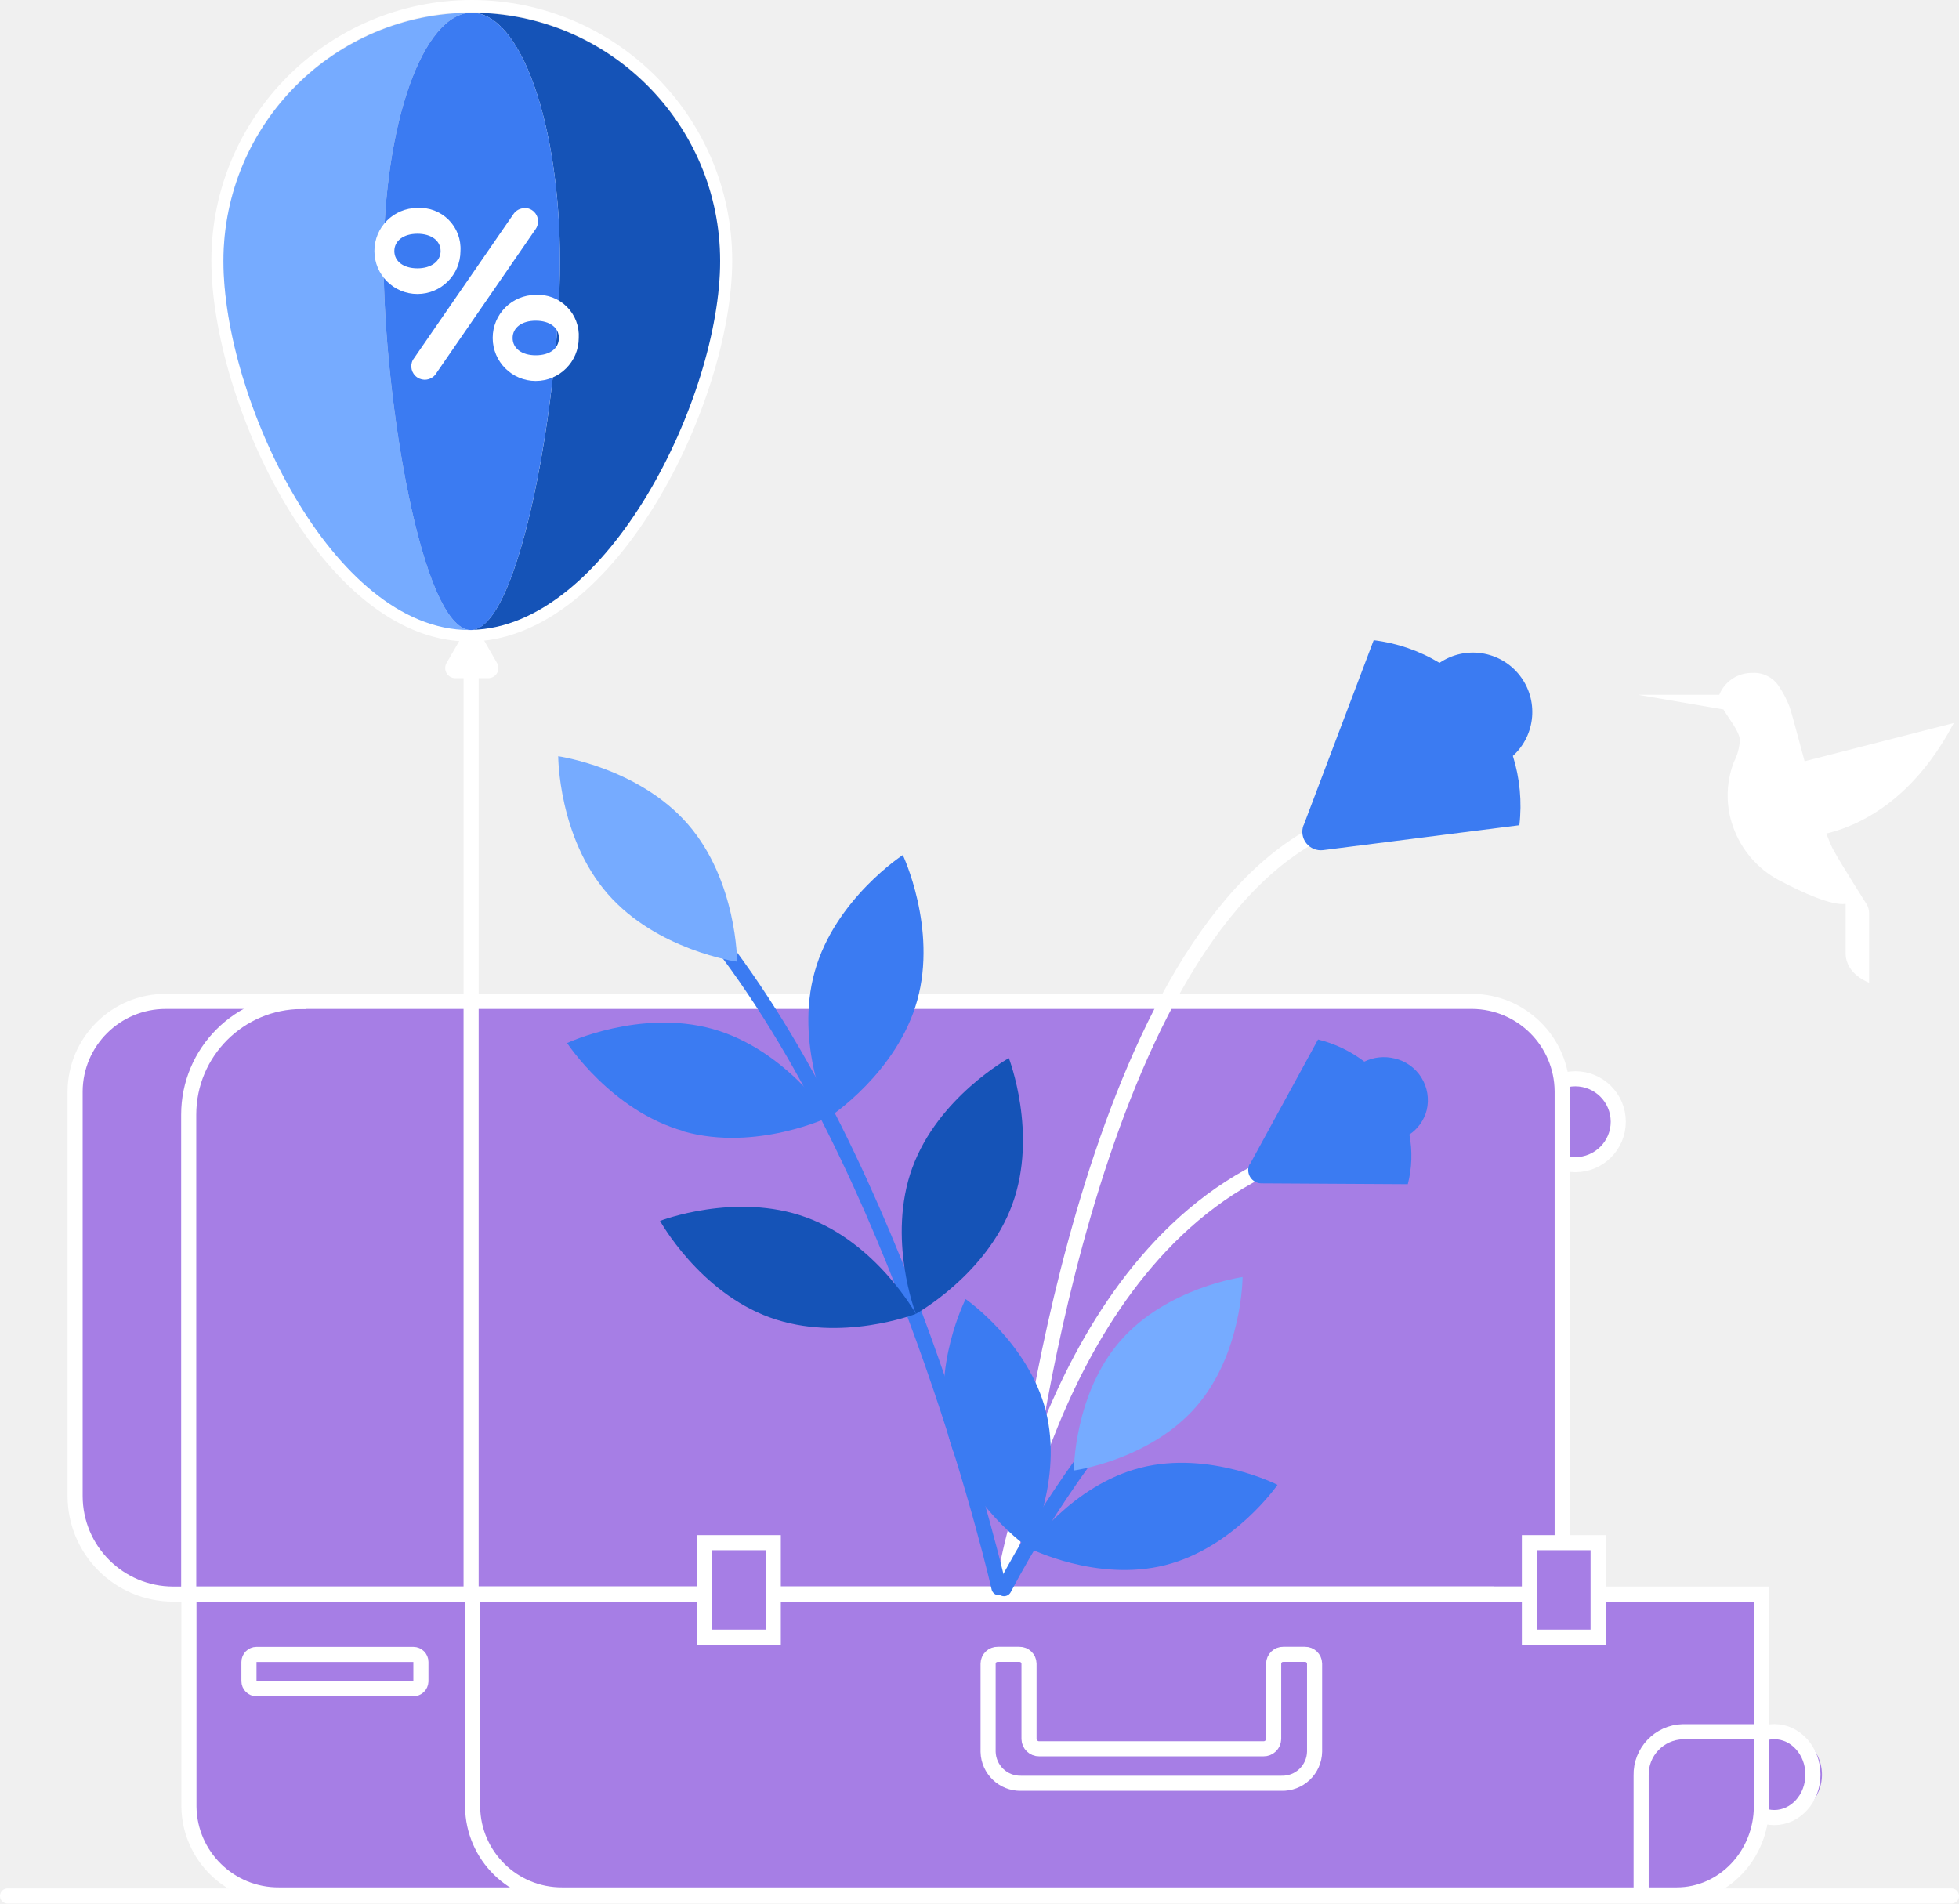
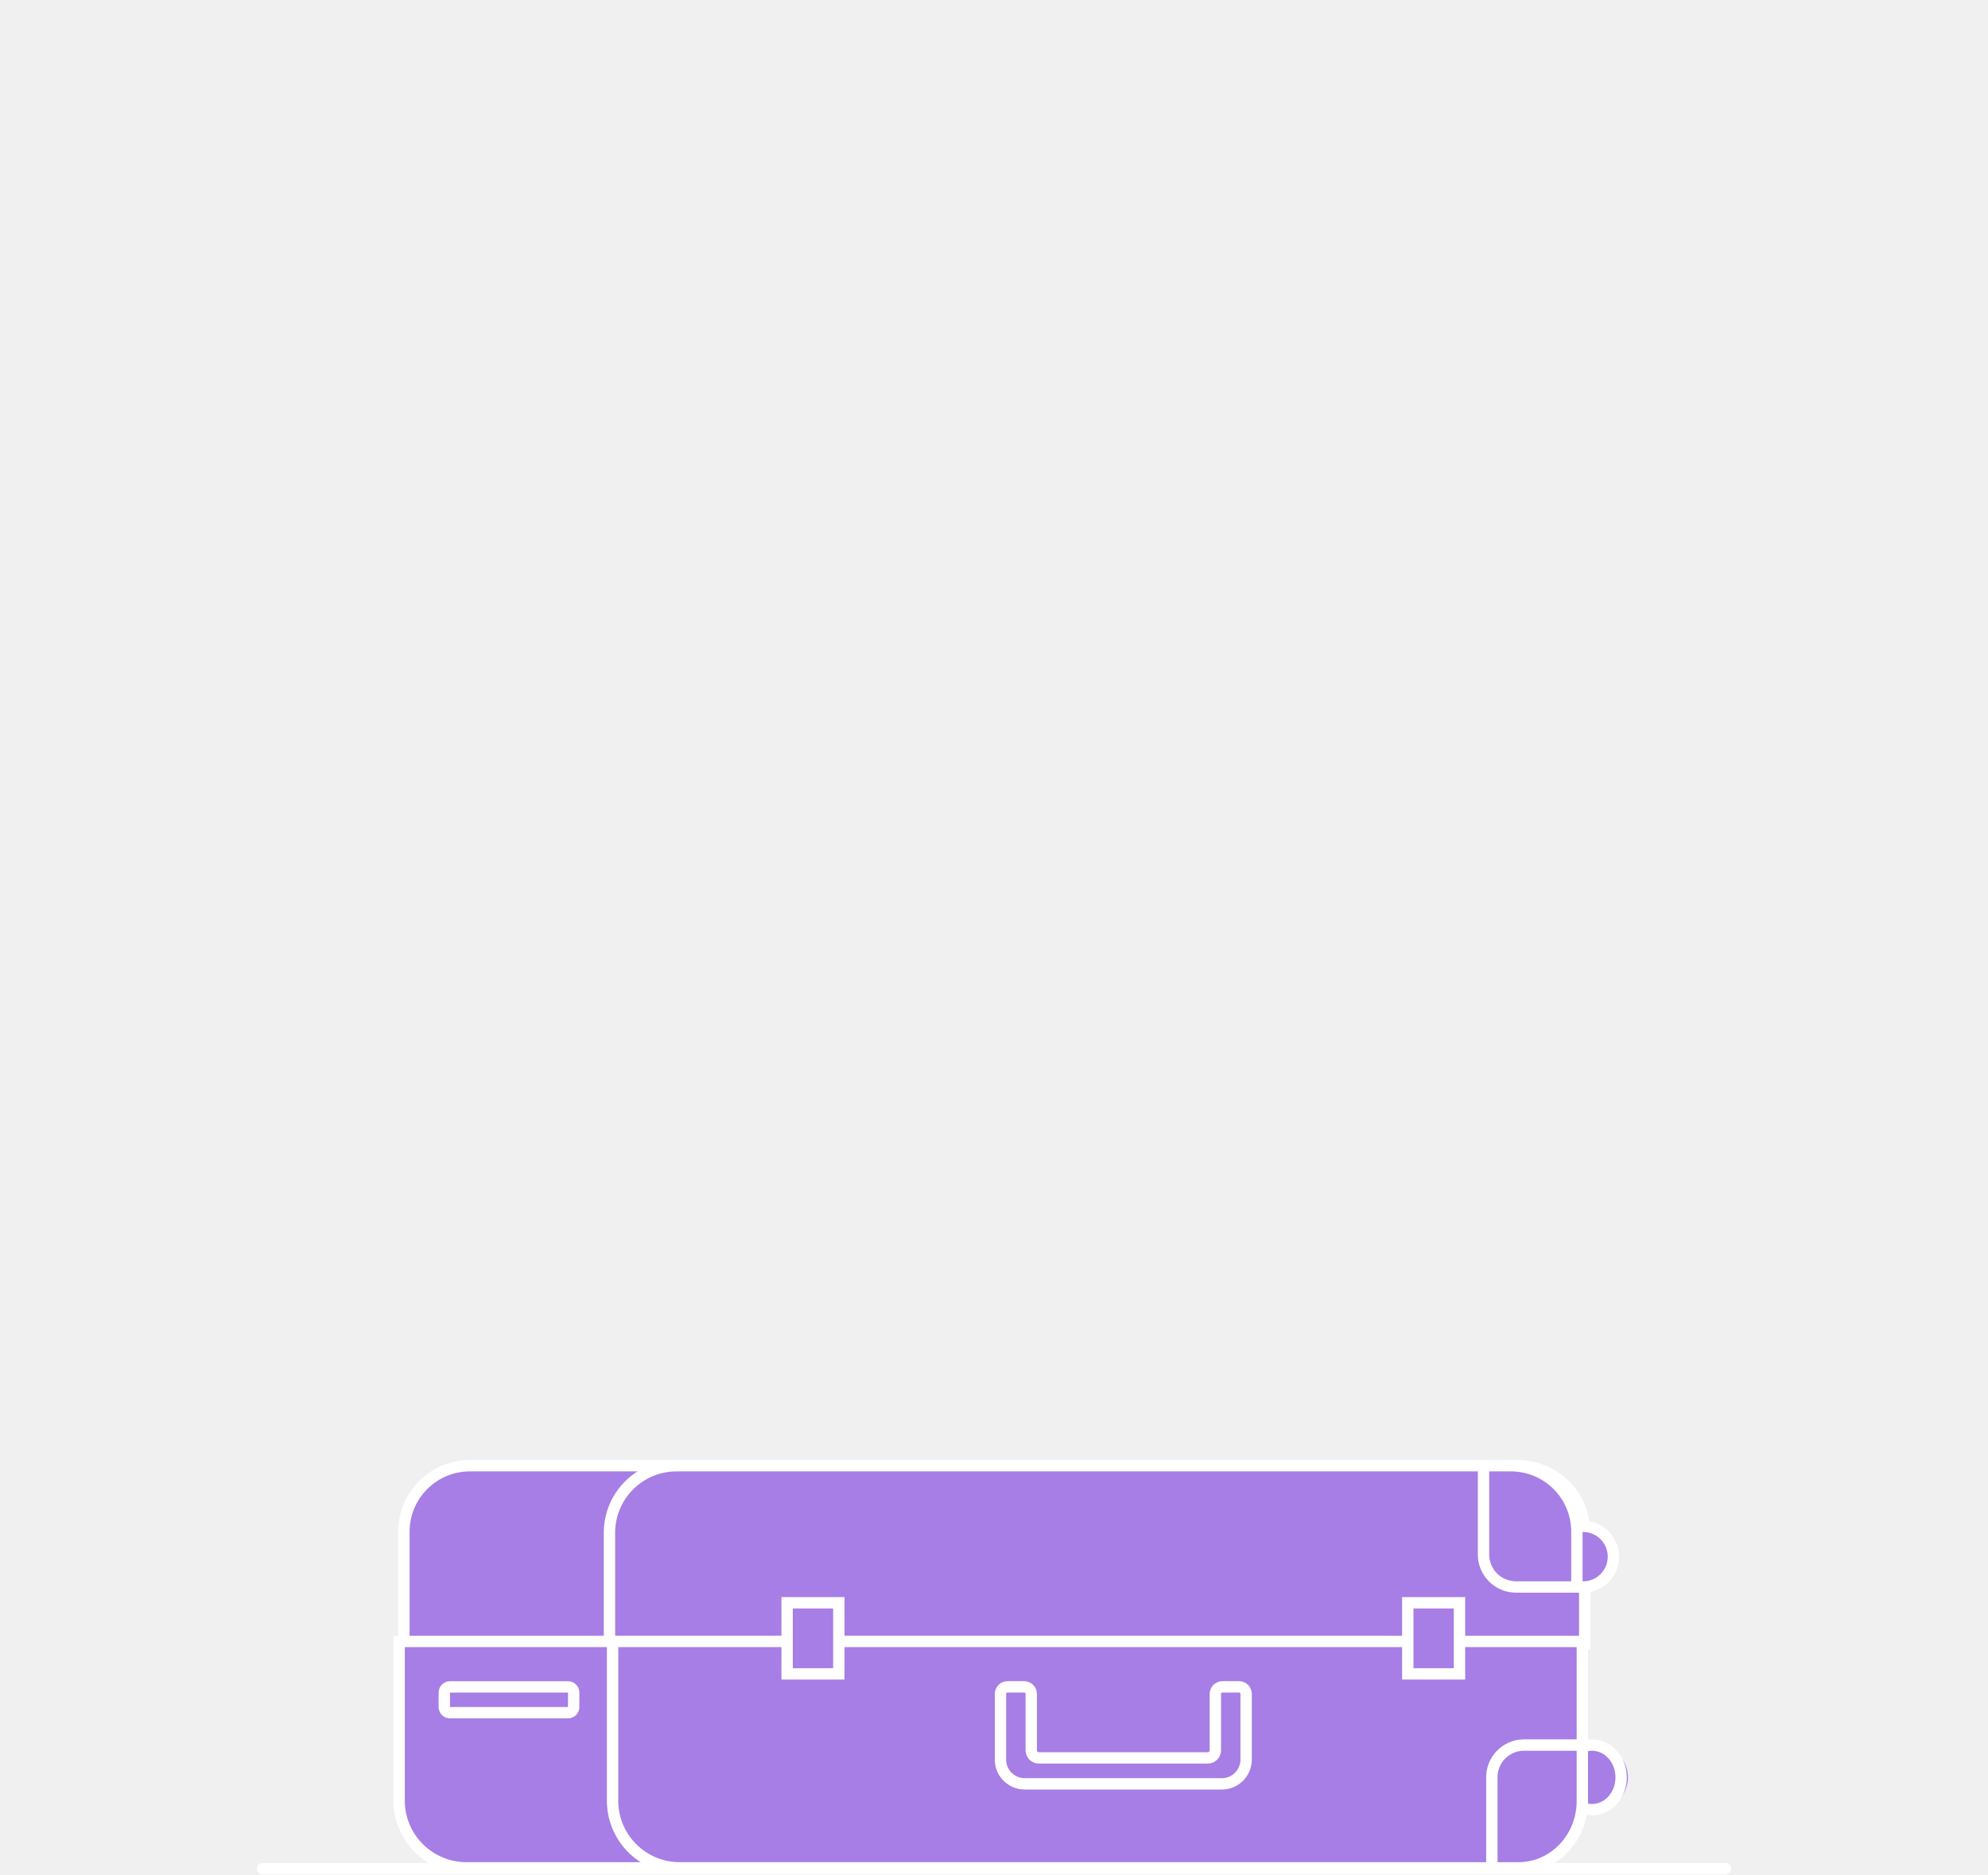
- <svg xmlns="http://www.w3.org/2000/svg" viewBox="0 0 259.52 252.19">
-   <path d="M253.93,232.11a5.69,5.69,0,1,0-5.69-5.69,5.69,5.69,0,0,0,5.69,5.69" transform="translate(-45.24 -77.81)" fill="#a67ee5" />
-   <circle cx="208.69" cy="148.61" r="5.69" fill="none" stroke="#fff" stroke-miterlimit="10" stroke-width="2" />
-   <path d="M240.3,210.48H67.19a12,12,0,0,0-12,11.9V276a13,13,0,0,0,13,13h184V222.38a12,12,0,0,0-11.94-11.9" transform="translate(-45.24 -77.81)" fill="#a67ee5" />
-   <path d="M240.3,210.48H67.19a12,12,0,0,0-12,11.9V276a13,13,0,0,0,13,13h184V222.38A12,12,0,0,0,240.3,210.48Z" transform="translate(-45.24 -77.81)" fill="none" stroke="#fff" stroke-miterlimit="10" stroke-width="2" />
-   <path d="M70.24,289V225.49a15,15,0,0,1,15-15h0.5" transform="translate(-45.24 -77.81)" fill="none" stroke="#fff" stroke-width="2" />
-   <path d="M180.73,277.8s8.3-74.59,39.71-90" transform="translate(-45.24 -77.81)" fill="none" stroke="#fff" stroke-linecap="round" stroke-linejoin="round" stroke-width="2" />
-   <path d="M217.95,187.12l9.27-24.49a22,22,0,0,1,8.72,3,7.87,7.87,0,0,1,9.72,12.33,22.14,22.14,0,0,1,.86,9.18l-26,3.3a2.45,2.45,0,0,1-2.6-3.29" transform="translate(-45.24 -77.81)" fill="#3b7bf2" />
-   <path d="M178.24,287.63s6.89-44.68,37.95-56.53" transform="translate(-45.24 -77.81)" fill="none" stroke="#fff" stroke-linecap="round" stroke-linejoin="round" stroke-width="2" />
-   <path d="M210.85,232l9-16.47a16.66,16.66,0,0,1,6.13,2.93,5.93,5.93,0,0,1,4-.42,5.67,5.67,0,0,1,4.26,6.85,5.54,5.54,0,0,1-2.29,3.23,15.1,15.1,0,0,1-.21,6.58l-19.34-.11a1.76,1.76,0,0,1-1.6-2.58" transform="translate(-45.24 -77.81)" fill="#3b7bf2" />
-   <path d="M106.58,161.87l-2.19,3.79a1.34,1.34,0,0,0,1.17,2h4.37a1.34,1.34,0,0,0,1.16-2l-2.18-3.79a1.35,1.35,0,0,0-2.33,0" transform="translate(-45.24 -77.81)" fill="#fff" />
-   <path d="M107.74,79.42a32.91,32.91,0,0,1,32.9,32.89c0,18.17-15.09,48.89-33.25,48.89s-32.55-30.73-32.55-48.89a32.91,32.91,0,0,1,32.9-32.89m0-1.61a34.54,34.54,0,0,0-34.5,34.5c0,9.51,3.8,22.1,9.68,32.07,7,11.88,15.68,18.42,24.46,18.42s17.6-6.54,24.81-18.4c6.1-10,10.05-22.64,10.05-32.09a34.54,34.54,0,0,0-34.5-34.5" transform="translate(-45.24 -77.81)" fill="#fff" />
-   <path d="M96.06,112.39c0-18.16,5.23-32.89,11.68-32.89a32.91,32.91,0,0,0-32.9,32.89c0,18.17,14.38,48.89,32.55,48.89h0.17c-6.43-.19-11.5-30.77-11.5-48.89" transform="translate(-45.24 -77.81)" fill="#76abff" />
-   <path d="M140.64,112.39a32.91,32.91,0,0,0-32.9-32.89c6.45,0,11.68,14.73,11.68,32.89s-5.29,48.48-11.68,48.87c18-.39,32.9-30.82,32.9-48.87" transform="translate(-45.24 -77.81)" fill="#1553b7" />
-   <path d="M119.42,112.39c0-18.16-5.23-32.89-11.68-32.89S96.06,94.23,96.06,112.39s5.07,48.69,11.5,48.89h0.18c6.39-.4,11.68-30.83,11.68-48.88" transform="translate(-45.24 -77.81)" fill="#3b7bf2" />
-   <path d="M100.54,105.36a5.7,5.7,0,1,0,5.7,5.7,5.39,5.39,0,0,0-5.7-5.7m0,8c-1.86,0-3.06-.93-3.06-2.29s1.21-2.29,3.06-2.29,3.07,0.93,3.07,2.29-1.25,2.29-3.07,2.29" transform="translate(-45.24 -77.81)" fill="#fff" />
-   <path d="M114.74,105.36a1.78,1.78,0,0,1,1.46,2.8L102.87,127.5a1.79,1.79,0,0,1-2.94-2l13.34-19.34a1.77,1.77,0,0,1,1.47-.77" transform="translate(-45.24 -77.81)" fill="#fff" />
-   <path d="M116.21,116.88a5.7,5.7,0,1,0,5.7,5.7,5.4,5.4,0,0,0-5.7-5.7m0,8c-1.86,0-3.06-.93-3.06-2.29s1.21-2.29,3.06-2.29,3.07,0.9,3.07,2.29-1.21,2.29-3.07,2.29" transform="translate(-45.24 -77.81)" fill="#fff" />
-   <line x1="62.41" y1="88.9" x2="62.41" y2="211.21" fill="none" stroke="#fff" stroke-linecap="round" stroke-miterlimit="10" stroke-width="2" />
-   <path d="M280.29,318.62a5.72,5.72,0,1,0-5.12-5.69,5.43,5.43,0,0,0,5.12,5.69" transform="translate(-45.24 -77.81)" fill="#a67ee5" />
-   <ellipse cx="235.05" cy="235.11" rx="5.12" ry="5.69" fill="none" stroke="#fff" stroke-miterlimit="10" stroke-width="2" />
-   <path d="M230.22,328.86h-148a11.85,11.85,0,0,1-11.95-11.67V289H242.16v28.17a11.84,11.84,0,0,1-11.94,11.67" transform="translate(-45.24 -77.81)" fill="#a67ee5" />
-   <path d="M230.22,328.86h-148a11.85,11.85,0,0,1-11.95-11.67V289H242.16v28.17A11.84,11.84,0,0,1,230.22,328.86Z" transform="translate(-45.24 -77.81)" fill="none" stroke="#fff" stroke-miterlimit="10" stroke-width="2" />
-   <path d="M266.72,328.86h-147a11.81,11.81,0,0,1-11.87-11.67V289H278.58v28.17a11.79,11.79,0,0,1-11.86,11.67" transform="translate(-45.24 -77.81)" fill="#a67ee5" />
-   <path d="M266.72,328.86h-147a11.81,11.81,0,0,1-11.87-11.67V289H278.58v28.17A11.79,11.79,0,0,1,266.72,328.86Z" transform="translate(-45.24 -77.81)" fill="none" stroke="#fff" stroke-miterlimit="10" stroke-width="2" />
-   <path d="M215,314.07H180.49a4.27,4.27,0,0,1-4.35-4.16V298.21a1.24,1.24,0,0,1,1.27-1.22h2.88a1.25,1.25,0,0,1,1.27,1.22v10a1.33,1.33,0,0,0,1.35,1.29h29.71a1.33,1.33,0,0,0,1.35-1.29v-10a1.24,1.24,0,0,1,1.27-1.22h2.88a1.25,1.25,0,0,1,1.27,1.22V309.9a4.27,4.27,0,0,1-4.35,4.16" transform="translate(-45.24 -77.81)" fill="#a67ee5" />
-   <path d="M215,314.07H180.49a4.27,4.27,0,0,1-4.35-4.16V298.21a1.24,1.24,0,0,1,1.27-1.22h2.88a1.25,1.25,0,0,1,1.27,1.22v10a1.33,1.33,0,0,0,1.35,1.29h29.71a1.33,1.33,0,0,0,1.35-1.29v-10a1.24,1.24,0,0,1,1.27-1.22h2.88a1.25,1.25,0,0,1,1.27,1.22V309.9A4.27,4.27,0,0,1,215,314.07Z" transform="translate(-45.24 -77.81)" fill="none" stroke="#fff" stroke-miterlimit="10" stroke-width="2" />
-   <rect x="93.34" y="204.38" width="9.1" height="12.52" fill="#a67ee5" />
-   <rect x="93.34" y="204.38" width="9.1" height="12.52" fill="none" stroke="#fff" stroke-miterlimit="10" stroke-width="2" />
-   <rect x="202.61" y="204.38" width="9.1" height="12.52" fill="#a67ee5" />
-   <rect x="202.61" y="204.38" width="9.1" height="12.52" fill="none" stroke="#fff" stroke-miterlimit="10" stroke-width="2" />
-   <path d="M278.58,317.11v-9.87h-10.4a5.67,5.67,0,0,0-5.53,5.8v15.82h4.73c6.16,0,11.2-5.29,11.2-11.75" transform="translate(-45.24 -77.81)" fill="#a67ee5" />
-   <path d="M278.58,317.11v-9.87h-10.4a5.67,5.67,0,0,0-5.53,5.8v15.82h4.73C273.54,328.86,278.58,323.58,278.58,317.11Z" transform="translate(-45.24 -77.81)" fill="none" stroke="#fff" stroke-miterlimit="10" stroke-width="2" />
-   <path d="M100,301.54H79.22a1,1,0,0,1-1-1V298a1,1,0,0,1,1-1H100a1,1,0,0,1,1,1v2.58a1,1,0,0,1-1,1" transform="translate(-45.24 -77.81)" fill="#a67ee5" />
-   <path d="M100,301.54H79.22a1,1,0,0,1-1-1V298a1,1,0,0,1,1-1H100a1,1,0,0,1,1,1v2.58A1,1,0,0,1,100,301.54Z" transform="translate(-45.24 -77.81)" fill="none" stroke="#fff" stroke-miterlimit="10" stroke-width="2" />
-   <path d="M279.2,183.8A4.89,4.89,0,0,1,283,179h0l21.07-5.4c-7.78,14.84-19.18,15.07-20,15.07h0a4.9,4.9,0,0,1-4.85-4.9" transform="translate(-45.24 -77.81)" fill="#fff" />
-   <path d="M262.24,169.86l10.76,0a4.65,4.65,0,0,1,4.41-2.9,3.91,3.91,0,0,1,3.48,1.76,13.39,13.39,0,0,1,1.37,2.59c0.63,1.57,4,15.8,5.89,19.16,1.1,2,4.39,7.16,4.39,7.16a2.3,2.3,0,0,1,.31,1.15V208s-3.11-1.08-3.11-3.91v-6.53c-1.91.27-6-1.65-8.33-2.88a12.82,12.82,0,0,1-6.36-6.76,12.33,12.33,0,0,1-.11-9.16,7.13,7.13,0,0,0,.79-2.91c-0.06-1.14-1.39-2.72-2.18-4.05Z" transform="translate(-45.24 -77.81)" fill="#fff" />
-   <path d="M141.77,204.16c24.1,32.45,35.81,84,35.81,84" transform="translate(-45.24 -77.81)" fill="none" stroke="#3b7bf2" stroke-linecap="round" stroke-linejoin="round" stroke-width="2" />
-   <path d="M125.73,196.22c6.54,7.51,17.16,9,17.16,9s0-10.72-6.53-18.22-17.17-9-17.17-9,0,10.72,6.54,18.22" transform="translate(-45.24 -77.81)" fill="#76abff" />
-   <path d="M153.17,206.54c-2.69,9.58,1.91,19.27,1.91,19.27s9-5.86,11.67-15.45-1.91-19.27-1.91-19.27-9,5.86-11.67,15.45" transform="translate(-45.24 -77.81)" fill="#3b7bf2" />
-   <path d="M135.82,227.71c9.59,2.7,19.26-1.91,19.26-1.91s-5.86-9-15.45-11.67S120.37,216,120.37,216s5.87,9,15.45,11.67" transform="translate(-45.24 -77.81)" fill="#3b7bf2" />
-   <path d="M166.1,232.52c-3.41,9.36.47,19.35,0.47,19.35s9.39-5.18,12.79-14.53S178.89,218,178.89,218s-9.39,5.18-12.79,14.53" transform="translate(-45.24 -77.81)" fill="#1553b7" />
-   <path d="M147.22,252.35c9.36,3.4,19.35-.47,19.35-0.47s-5.18-9.39-14.54-12.79-19.35.47-19.35,0.47,5.18,9.39,14.54,12.79" transform="translate(-45.24 -77.81)" fill="#1553b7" />
-   <path d="M183.79,264.77c2.3,9.1-2.27,18.12-2.27,18.12s-8.32-5.74-10.63-14.85,2.27-18.12,2.27-18.12,8.32,5.75,10.63,14.85" transform="translate(-45.24 -77.81)" fill="#3b7bf2" />
-   <path d="M199.63,285.16c-9.11,2.31-18.12-2.27-18.12-2.27s5.74-8.32,14.85-10.63,18.12,2.27,18.12,2.27-5.75,8.32-14.85,10.63" transform="translate(-45.24 -77.81)" fill="#3b7bf2" />
-   <path d="M188.56,271.67a144.15,144.15,0,0,0-10.31,16.61" transform="translate(-45.24 -77.81)" fill="none" stroke="#3b7bf2" stroke-linecap="round" stroke-linejoin="round" stroke-width="2" />
-   <path d="M203.69,264.19c-6.17,7.08-16.19,8.44-16.19,8.44s0-10.11,6.16-17.18S209.85,247,209.85,247s0,10.11-6.16,17.19" transform="translate(-45.24 -77.81)" fill="#76abff" />
-   <line x1="1" y1="251.19" x2="258.52" y2="251.19" fill="none" stroke="#fff" stroke-linecap="round" stroke-linejoin="round" stroke-width="2" />
+ <svg xmlns="http://www.w3.org/2000/svg" viewBox="0 0 350 330">
+   <g>
+     <path d="M225.88,258.06H82.68a11.62,11.62,0,0,0-11.57,11.61v19.75H237.44V269.66a11.62,11.62,0,0,0-11.56-11.61" fill="#a67ee5" />
+     <path d="M225.88,258.06H82.68a11.62,11.62,0,0,0-11.57,11.61v19.75H237.44V269.66A11.62,11.62,0,0,0,225.88,258.06Z" fill="none" stroke="#fff" stroke-miterlimit="10" stroke-width="2" />
+     <path d="M267.11,258.06H119.23a11.81,11.81,0,0,0-11.93,11.61v19.75H279V269.66a11.81,11.81,0,0,0-11.93-11.61" fill="#a67ee5" />
+     <path d="M267.11,258.06H119.23a11.81,11.81,0,0,0-11.93,11.61v19.75H279V269.66A11.81,11.81,0,0,0,267.11,258.06Z" fill="none" stroke="#fff" stroke-miterlimit="10" stroke-width="2" />
+     <path d="M278.74,279.41a5.34,5.34,0,1,0-5.32-5.34,5.32,5.32,0,0,0,5.32,5.34" fill="#a67ee5" />
+     <ellipse cx="278.74" cy="274.07" rx="5.31" ry="5.34" fill="none" stroke="#fff" stroke-miterlimit="10" stroke-width="2" />
+     <path d="M277.62,269.66v9.75H266.89a5.72,5.72,0,0,1-5.71-5.73V258.06h4.88a11.61,11.61,0,0,1,11.56,11.61" fill="#a67ee5" />
+     <path d="M277.62,269.66v9.75H266.89a5.72,5.72,0,0,1-5.71-5.73V258.06h4.88A11.61,11.61,0,0,1,277.62,269.66Z" fill="none" stroke="#fff" stroke-miterlimit="10" stroke-width="2" />
+   </g>
+   <g>
+     <path d="M280.29,318.62a5.72,5.72,0,1,0-5.12-5.69,5.43,5.43,0,0,0,5.12,5.69" fill="#a67ee5" />
+     <ellipse cx="280.29" cy="312.93" rx="5.12" ry="5.69" fill="none" stroke="#fff" stroke-miterlimit="10" stroke-width="2" />
+     <path d="M230.22,328.86h-148a11.85,11.85,0,0,1-11.95-11.67V289H242.16v28.17a11.84,11.84,0,0,1-11.94,11.67" fill="#a67ee5" />
+     <path d="M230.22,328.86h-148a11.85,11.85,0,0,1-11.95-11.67V289H242.16v28.17A11.84,11.84,0,0,1,230.22,328.86Z" fill="none" stroke="#fff" stroke-miterlimit="10" stroke-width="2" />
+     <path d="M266.72,328.86h-147a11.81,11.81,0,0,1-11.87-11.67V289H278.58v28.17a11.79,11.79,0,0,1-11.86,11.67" fill="#a67ee5" />
+     <path d="M266.72,328.86h-147a11.81,11.81,0,0,1-11.87-11.67V289H278.58v28.17A11.79,11.79,0,0,1,266.72,328.86Z" fill="none" stroke="#fff" stroke-miterlimit="10" stroke-width="2" />
+     <path d="M215,314.07H180.49a4.27,4.27,0,0,1-4.35-4.16V298.21a1.24,1.24,0,0,1,1.27-1.22h2.88a1.25,1.25,0,0,1,1.27,1.22v10a1.33,1.33,0,0,0,1.35,1.29h29.71a1.33,1.33,0,0,0,1.35-1.29v-10a1.24,1.24,0,0,1,1.27-1.22h2.88a1.25,1.25,0,0,1,1.27,1.22V309.9a4.27,4.27,0,0,1-4.35,4.16" fill="#a67ee5" />
+     <path d="M215,314.07H180.49a4.27,4.27,0,0,1-4.35-4.16V298.21a1.24,1.24,0,0,1,1.27-1.22h2.88a1.25,1.25,0,0,1,1.27,1.22v10a1.33,1.33,0,0,0,1.35,1.29h29.71a1.33,1.33,0,0,0,1.35-1.29v-10a1.24,1.24,0,0,1,1.27-1.22h2.88a1.25,1.25,0,0,1,1.27,1.22V309.9A4.27,4.27,0,0,1,215,314.07Z" fill="none" stroke="#fff" stroke-miterlimit="10" stroke-width="2" />
+     <rect x="138.58" y="282.19" width="9.1" height="12.52" fill="#a67ee5" />
+     <rect x="138.58" y="282.19" width="9.1" height="12.52" fill="none" stroke="#fff" stroke-miterlimit="10" stroke-width="2" />
+     <rect x="247.85" y="282.19" width="9.1" height="12.52" fill="#a67ee5" />
+     <rect x="247.85" y="282.19" width="9.1" height="12.52" fill="none" stroke="#fff" stroke-miterlimit="10" stroke-width="2" />
+     <path d="M278.58,317.11v-9.87h-10.4a5.67,5.67,0,0,0-5.53,5.8v15.82h4.73c6.16,0,11.2-5.29,11.2-11.75" fill="#a67ee5" />
+     <path d="M278.58,317.11v-9.87h-10.4a5.67,5.67,0,0,0-5.53,5.8v15.82h4.73C273.54,328.86,278.58,323.58,278.58,317.11Z" fill="none" stroke="#fff" stroke-miterlimit="10" stroke-width="2" />
+     <path d="M100,301.54H79.22a1,1,0,0,1-1-1V298a1,1,0,0,1,1-1H100a1,1,0,0,1,1,1v2.58a1,1,0,0,1-1,1" fill="#a67ee5" />
+     <path d="M100,301.54H79.22a1,1,0,0,1-1-1V298a1,1,0,0,1,1-1H100a1,1,0,0,1,1,1v2.58A1,1,0,0,1,100,301.54Z" fill="none" stroke="#fff" stroke-miterlimit="10" stroke-width="2" />
+   </g>
+   <g>
+     <line x1="46.24" y1="329" x2="303.76" y2="329" fill="none" stroke="#fff" stroke-linecap="round" stroke-linejoin="round" stroke-width="2" />
+   </g>
</svg>
